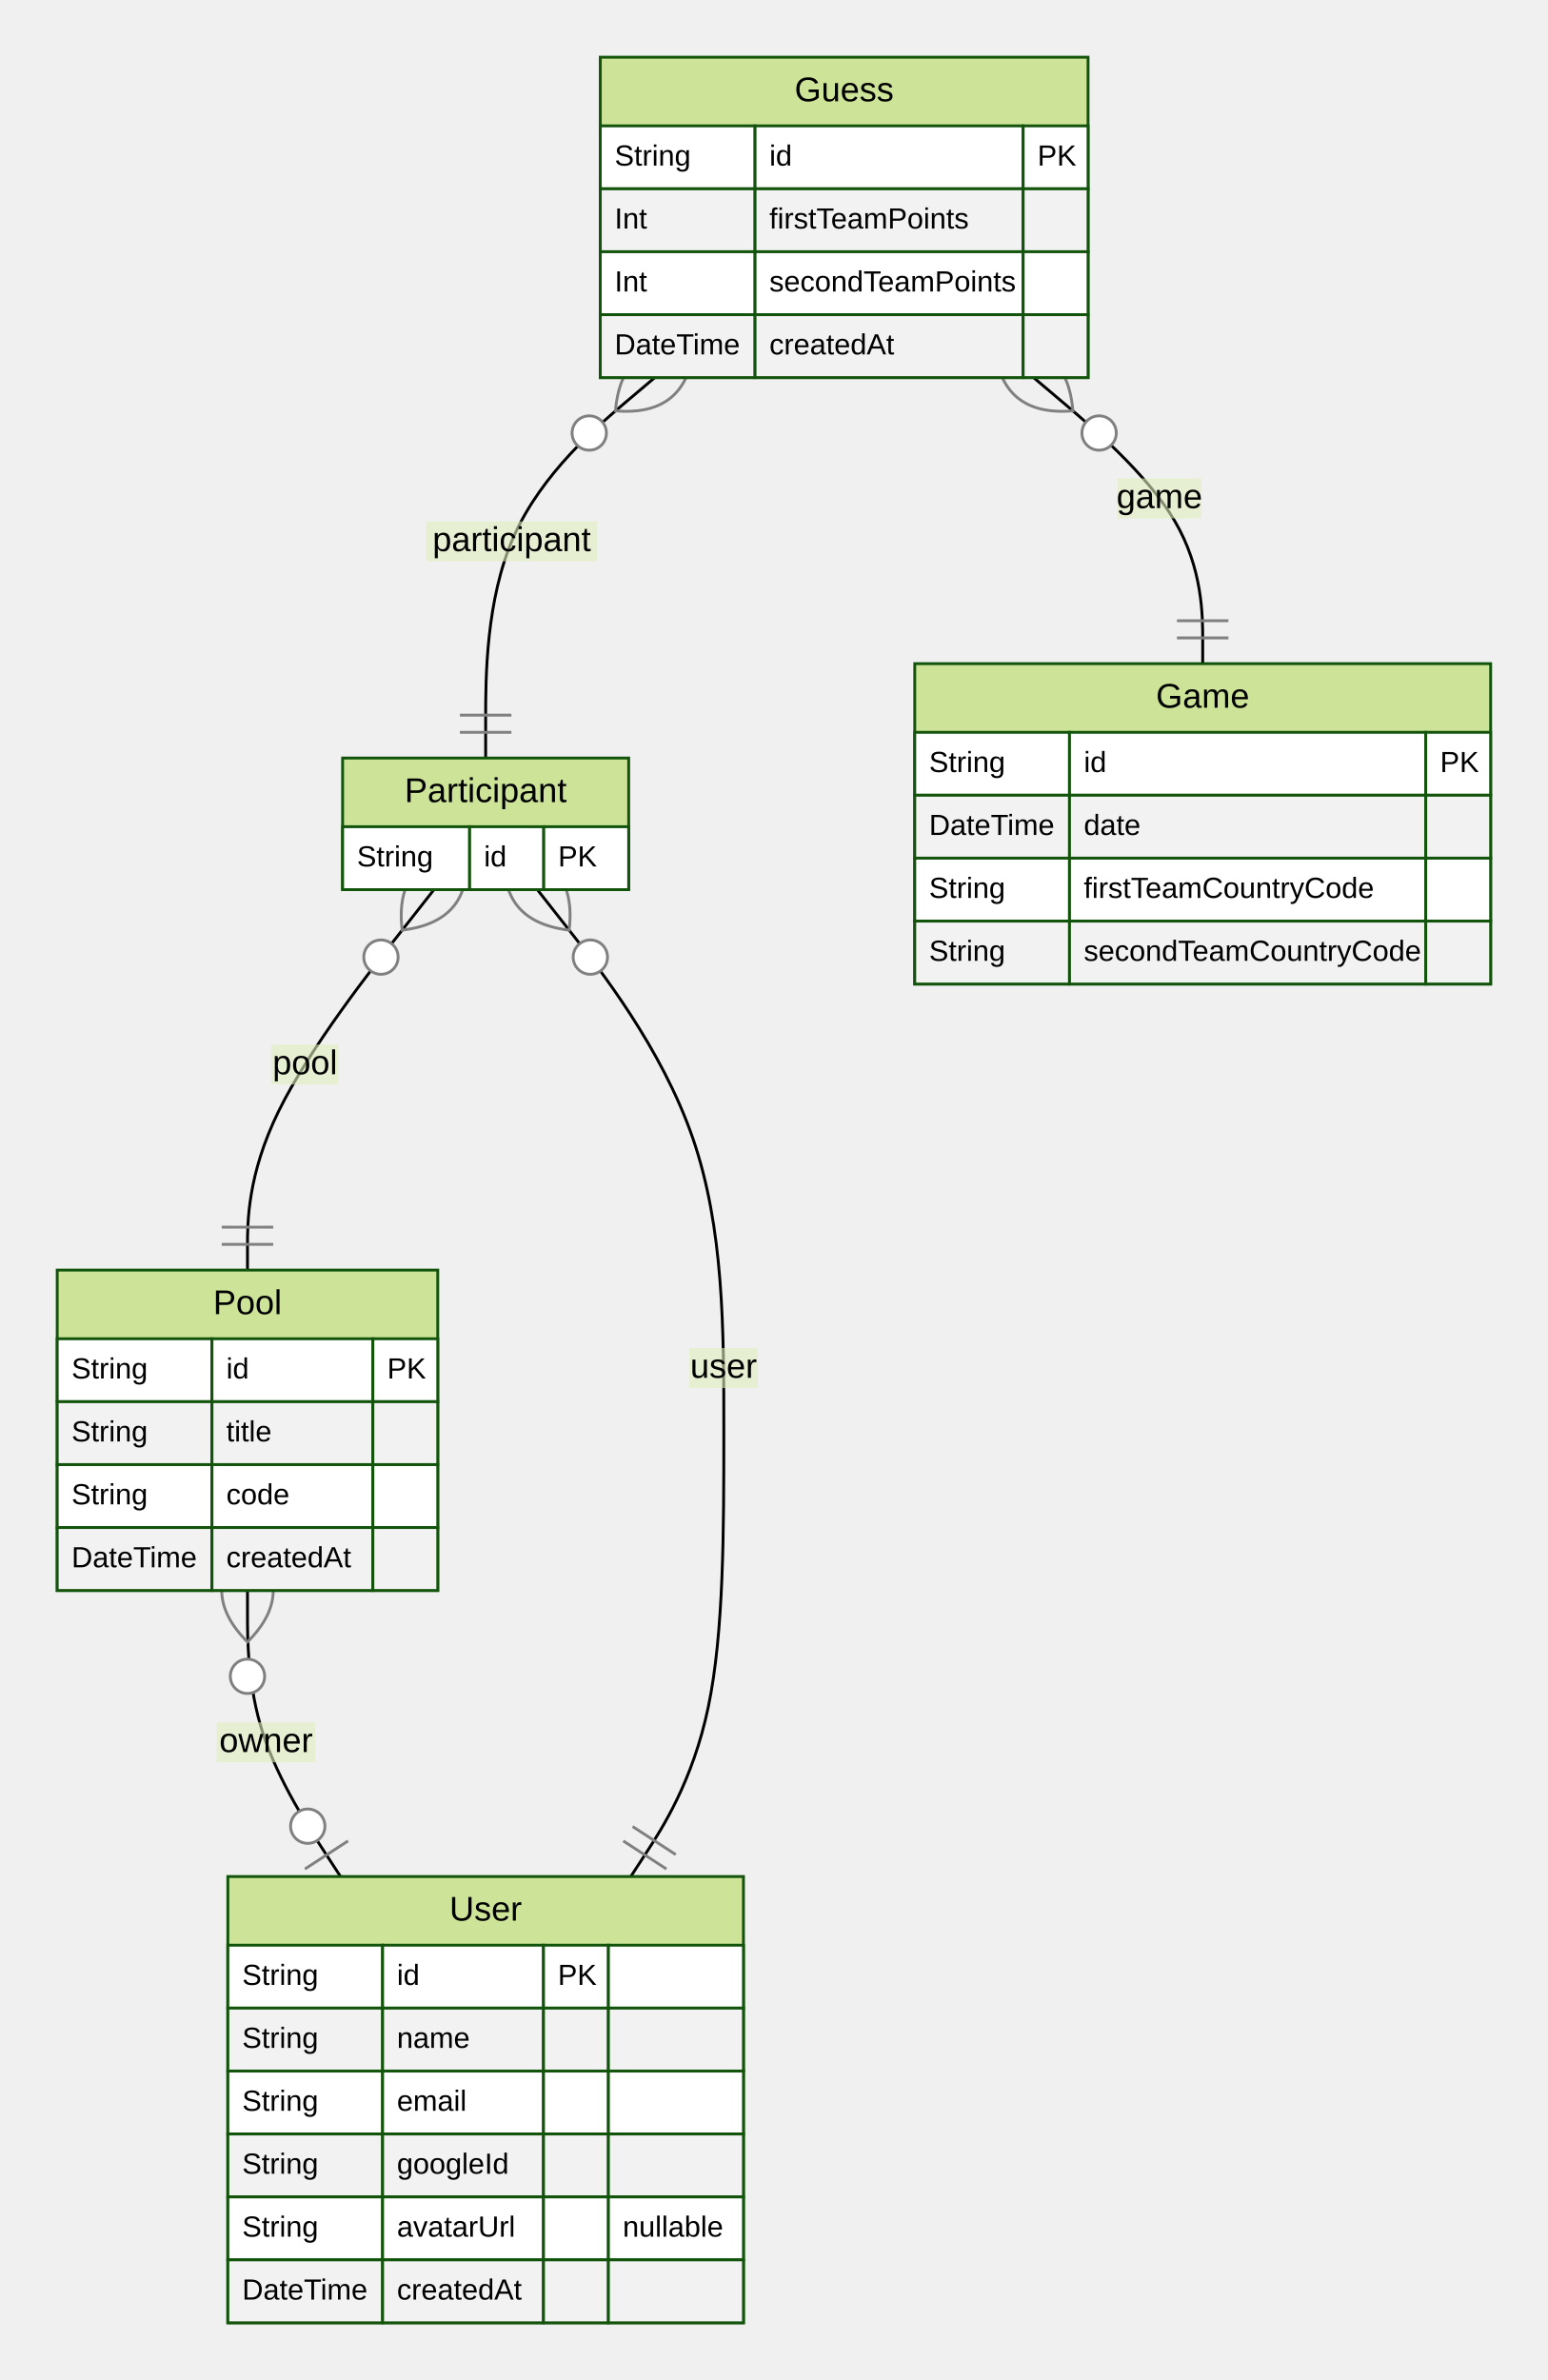
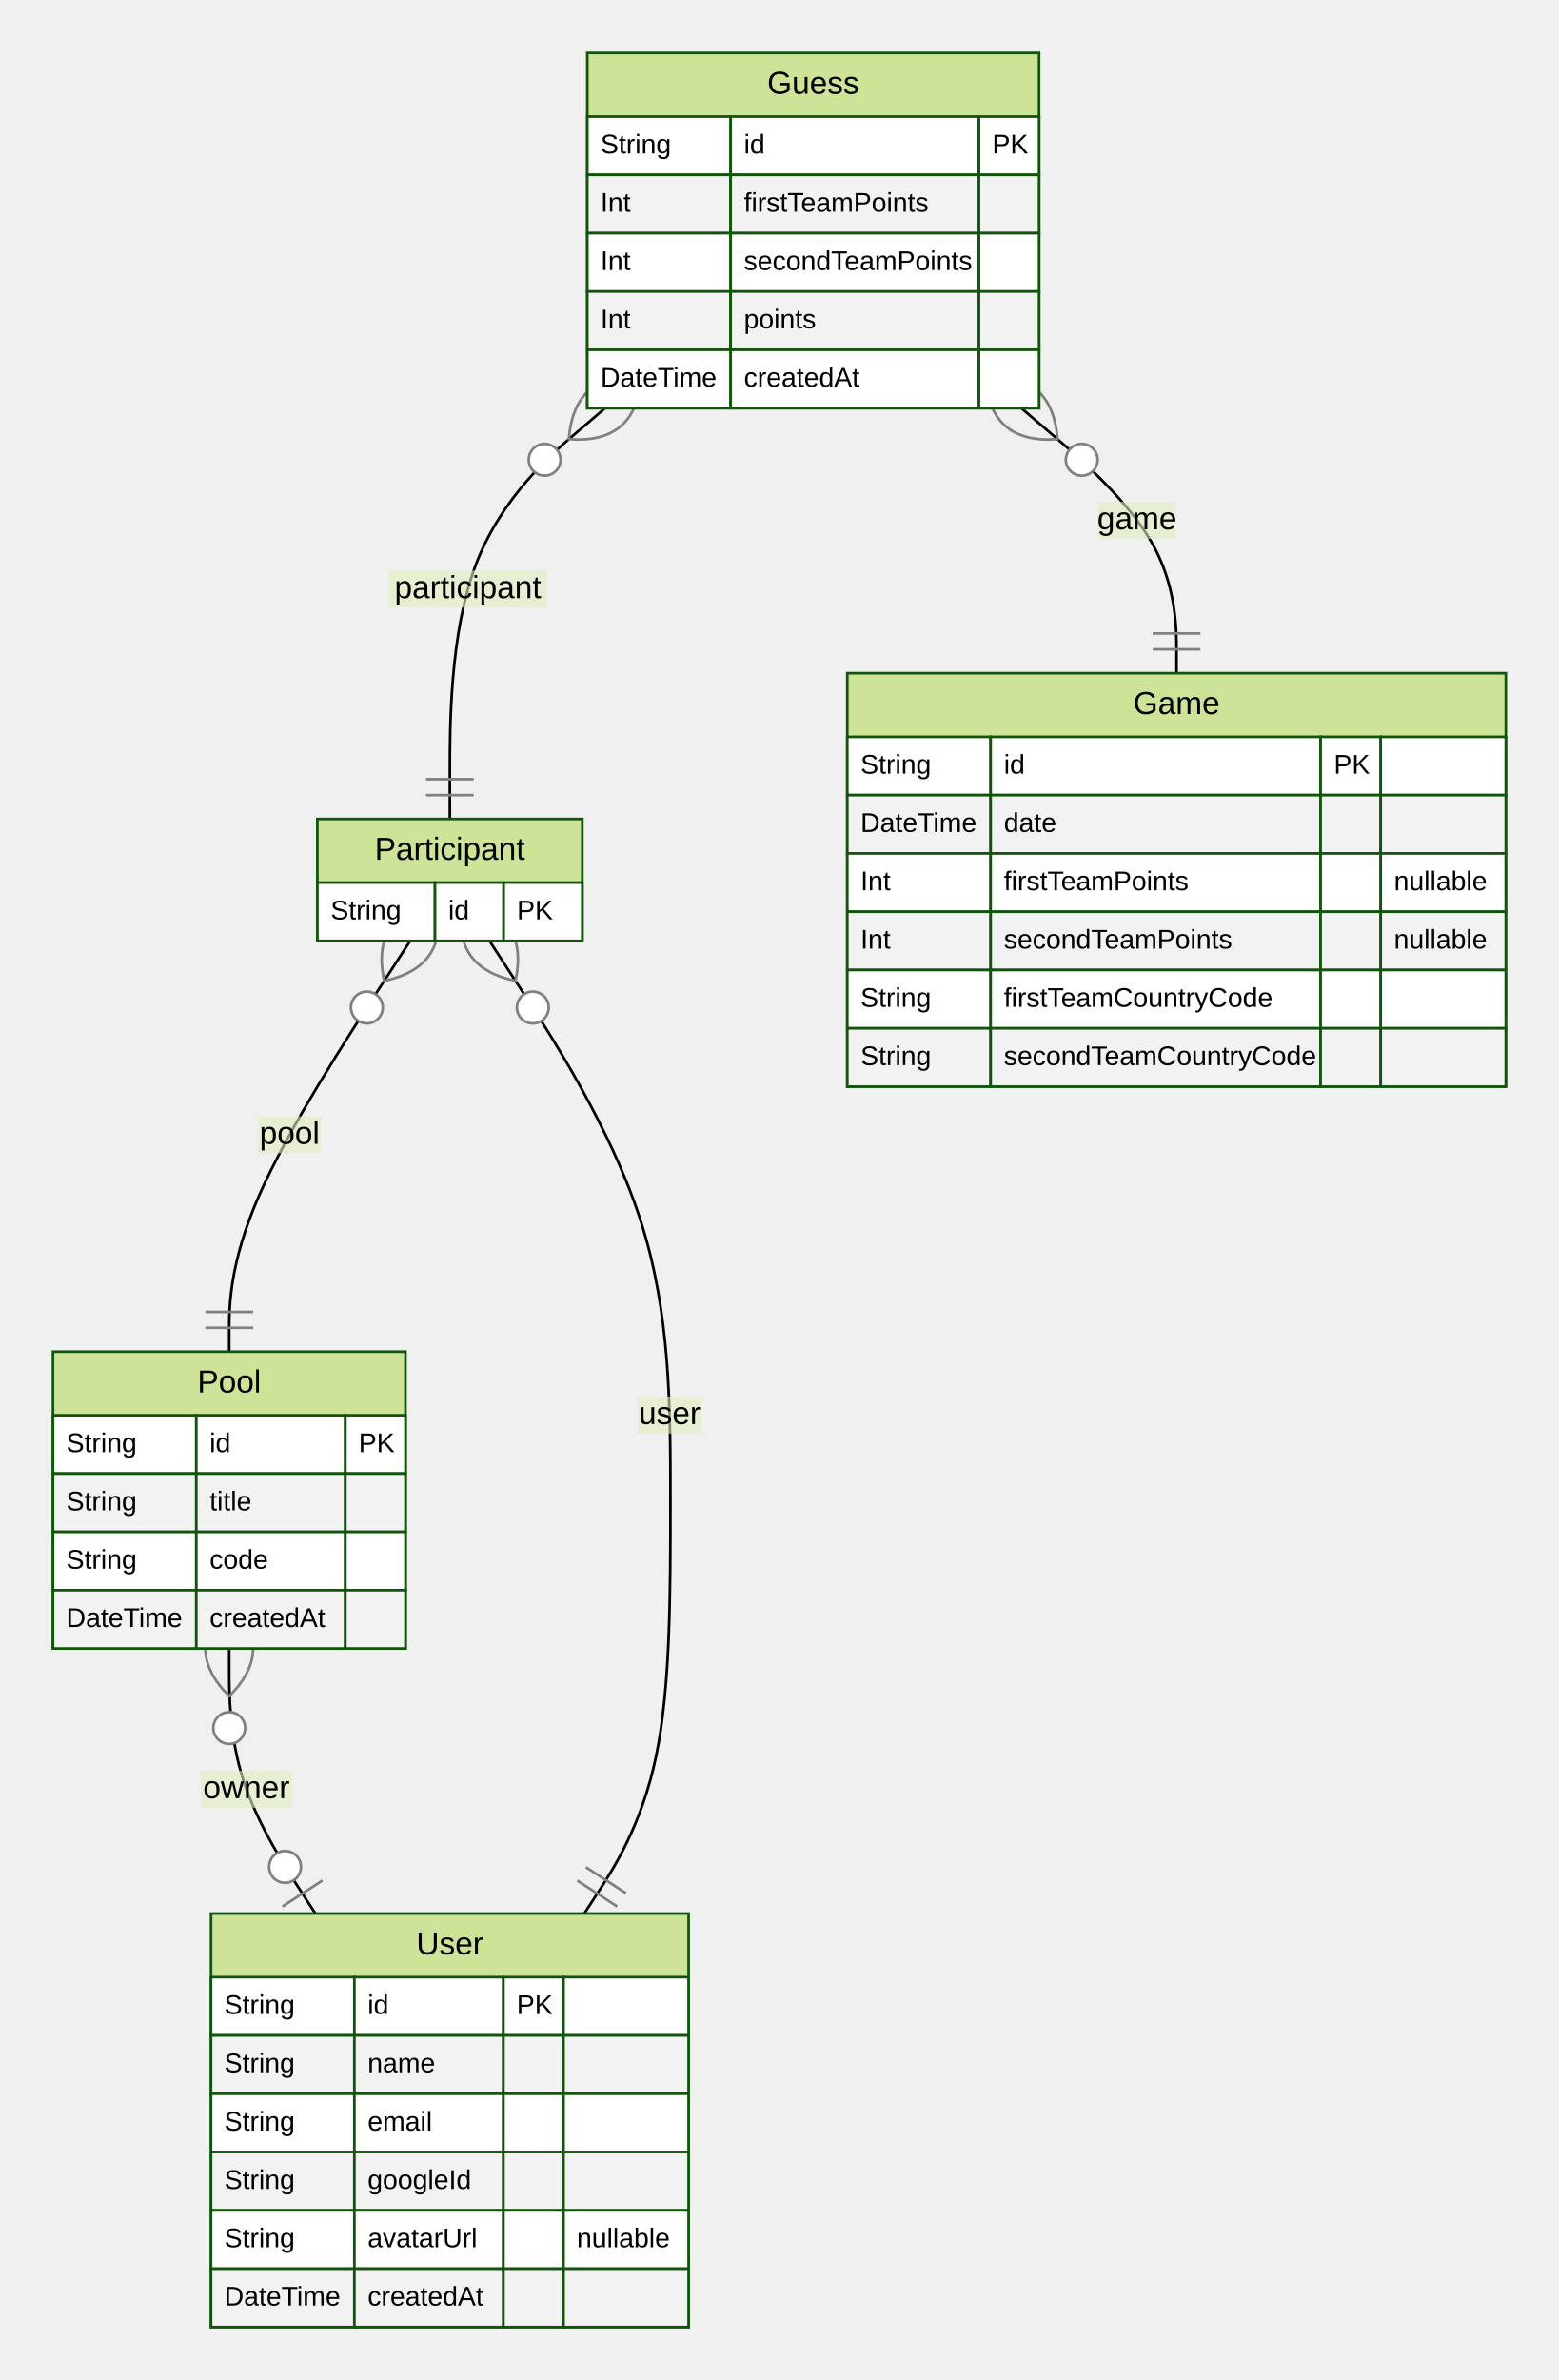
- <svg xmlns="http://www.w3.org/2000/svg" aria-labelledby="chart-title-mermaid-0 chart-desc-mermaid-0" role="img" viewBox="0 0 541.082 832" style="max-width: 541.082px; background-color: white;" width="100%" id="mermaid-0">
+ <svg xmlns="http://www.w3.org/2000/svg" aria-labelledby="chart-title-mermaid-0 chart-desc-mermaid-0" role="img" viewBox="0 0 588.295 898" style="max-width: 588.295px; background-color: white;" width="100%" id="mermaid-0">
  <style>#mermaid-0 {font-family:"trebuchet ms",verdana,arial,sans-serif;font-size:16px;fill:#000000;}#mermaid-0 .error-icon{fill:#552222;}#mermaid-0 .error-text{fill:#552222;stroke:#552222;}#mermaid-0 .edge-thickness-normal{stroke-width:2px;}#mermaid-0 .edge-thickness-thick{stroke-width:3.5px;}#mermaid-0 .edge-pattern-solid{stroke-dasharray:0;}#mermaid-0 .edge-pattern-dashed{stroke-dasharray:3;}#mermaid-0 .edge-pattern-dotted{stroke-dasharray:2;}#mermaid-0 .marker{fill:#000000;stroke:#000000;}#mermaid-0 .marker.cross{stroke:#000000;}#mermaid-0 svg{font-family:"trebuchet ms",verdana,arial,sans-serif;font-size:16px;}#mermaid-0 .entityBox{fill:#cde498;stroke:#13540c;}#mermaid-0 .attributeBoxOdd{fill:#ffffff;stroke:#13540c;}#mermaid-0 .attributeBoxEven{fill:#f2f2f2;stroke:#13540c;}#mermaid-0 .relationshipLabelBox{fill:hsl(78.158, 58.462%, 84.51%);opacity:0.7;background-color:hsl(78.158, 58.462%, 84.51%);}#mermaid-0 .relationshipLabelBox rect{opacity:0.5;}#mermaid-0 .relationshipLine{stroke:#000000;}#mermaid-0 :root{--mermaid-font-family:"trebuchet ms",verdana,arial,sans-serif;}</style>
  <g />
  <defs>
    <marker orient="auto" markerHeight="18" markerWidth="18" refY="9" refX="0" id="ONLY_ONE_START">
      <path d="M9,0 L9,18 M15,0 L15,18" fill="none" stroke="gray" />
    </marker>
  </defs>
  <defs>
    <marker orient="auto" markerHeight="18" markerWidth="18" refY="9" refX="18" id="ONLY_ONE_END">
      <path d="M3,0 L3,18 M9,0 L9,18" fill="none" stroke="gray" />
    </marker>
  </defs>
  <defs>
    <marker orient="auto" markerHeight="18" markerWidth="30" refY="9" refX="0" id="ZERO_OR_ONE_START">
      <circle r="6" cy="9" cx="21" fill="white" stroke="gray" />
      <path d="M9,0 L9,18" fill="none" stroke="gray" />
    </marker>
  </defs>
  <defs>
    <marker orient="auto" markerHeight="18" markerWidth="30" refY="9" refX="30" id="ZERO_OR_ONE_END">
      <circle r="6" cy="9" cx="9" fill="white" stroke="gray" />
      <path d="M21,0 L21,18" fill="none" stroke="gray" />
    </marker>
  </defs>
  <defs>
    <marker orient="auto" markerHeight="36" markerWidth="45" refY="18" refX="18" id="ONE_OR_MORE_START">
      <path d="M0,18 Q 18,0 36,18 Q 18,36 0,18 M42,9 L42,27" fill="none" stroke="gray" />
    </marker>
  </defs>
  <defs>
    <marker orient="auto" markerHeight="36" markerWidth="45" refY="18" refX="27" id="ONE_OR_MORE_END">
      <path d="M3,9 L3,27 M9,18 Q27,0 45,18 Q27,36 9,18" fill="none" stroke="gray" />
    </marker>
  </defs>
  <defs>
    <marker orient="auto" markerHeight="36" markerWidth="57" refY="18" refX="18" id="ZERO_OR_MORE_START">
      <circle r="6" cy="18" cx="48" fill="white" stroke="gray" />
      <path d="M0,18 Q18,0 36,18 Q18,36 0,18" fill="none" stroke="gray" />
    </marker>
  </defs>
  <defs>
    <marker orient="auto" markerHeight="36" markerWidth="57" refY="18" refX="39" id="ZERO_OR_MORE_END">
      <circle r="6" cy="18" cx="9" fill="white" stroke="gray" />
      <path d="M21,18 Q39,0 57,18 Q39,36 21,18" fill="none" stroke="gray" />
    </marker>
  </defs>
-   <path marker-start="url(#ZERO_OR_MORE_START)" marker-end="url(#ZERO_OR_ONE_END)" fill="none" stroke="gray" d="M86.513,556L86.513,564.333C86.513,572.667,86.513,589.333,91.934,606C97.354,622.667,108.195,639.333,113.615,647.667L119.035,656" class="er relationshipLine" />
-   <path marker-start="url(#ZERO_OR_MORE_START)" marker-end="url(#ONLY_ONE_END)" fill="none" stroke="gray" d="M187.835,311L198.7,324.833C209.565,338.667,231.296,366.333,242.161,397.833C253.026,429.333,253.026,464.667,253.026,500C253.026,535.333,253.026,570.667,247.606,596.667C242.186,622.667,231.345,639.333,225.925,647.667L220.504,656" class="er relationshipLine" />
-   <path marker-start="url(#ZERO_OR_MORE_START)" marker-end="url(#ONLY_ONE_END)" fill="none" stroke="gray" d="M151.705,311L140.839,324.833C129.974,338.667,108.244,366.333,97.378,388.5C86.513,410.667,86.513,427.333,86.513,435.667L86.513,444" class="er relationshipLine" />
-   <path marker-start="url(#ZERO_OR_MORE_START)" marker-end="url(#ONLY_ONE_END)" fill="none" stroke="gray" d="M228.887,132L219.034,140.333C209.181,148.667,189.476,165.333,179.623,187.5C169.77,209.667,169.77,237.333,169.77,251.167L169.77,265" class="er relationshipLine" />
-   <path marker-start="url(#ZERO_OR_MORE_START)" marker-end="url(#ONLY_ONE_END)" fill="none" stroke="gray" d="M361.309,132L371.162,140.333C381.015,148.667,400.72,165.333,410.573,182C420.426,198.667,420.426,215.333,420.426,223.667L420.426,232" class="er relationshipLine" />
-   <g transform="translate(20,444 )" id="Pool">
+   <path marker-start="url(#ZERO_OR_MORE_START)" marker-end="url(#ZERO_OR_ONE_END)" fill="none" stroke="gray" d="M86.513,622L86.513,630.333C86.513,638.667,86.513,655.333,91.934,672C97.354,688.667,108.195,705.333,113.615,713.667L119.035,722" class="er relationshipLine" />
+   <path marker-start="url(#ZERO_OR_MORE_START)" marker-end="url(#ONLY_ONE_END)" fill="none" stroke="gray" d="M184.73,355L196.113,372.5C207.495,390,230.261,425,241.644,460.167C253.026,495.333,253.026,530.667,253.026,566C253.026,601.333,253.026,636.667,247.606,662.667C242.186,688.667,231.345,705.333,225.925,713.667L220.504,722" class="er relationshipLine" />
+   <path marker-start="url(#ZERO_OR_MORE_START)" marker-end="url(#ONLY_ONE_END)" fill="none" stroke="gray" d="M154.81,355L143.427,372.5C132.044,390,109.279,425,97.896,450.833C86.513,476.667,86.513,493.333,86.513,501.667L86.513,510" class="er relationshipLine" />
+   <path marker-start="url(#ZERO_OR_MORE_START)" marker-end="url(#ONLY_ONE_END)" fill="none" stroke="gray" d="M228.373,154L218.606,162.333C208.839,170.667,189.304,187.333,179.537,213.167C169.77,239,169.77,274,169.77,291.5L169.77,309" class="er relationshipLine" />
+   <path marker-start="url(#ZERO_OR_MORE_START)" marker-end="url(#ONLY_ONE_END)" fill="none" stroke="gray" d="M385.429,154L395.196,162.333C404.964,170.667,424.498,187.333,434.265,204C444.032,220.667,444.032,237.333,444.032,245.667L444.032,254" class="er relationshipLine" />
+   <g transform="translate(20,510 )" id="Pool">
    <rect height="112" width="133.026" y="0" x="0" stroke="gray" fill-opacity="100%" fill="honeydew" class="er entityBox" />
    <text transform="translate(66.51321,12)" style="font-family: &quot;trebuchet ms&quot;, verdana, arial, sans-serif;; font-size: 12px" text-anchor="middle" dominant-baseline="middle" y="0" x="0" id="entity-Pool" class="er entityLabel">Pool</text>
    <rect height="22" width="54.096" y="24" x="0" stroke="gray" fill-opacity="100%" fill="honeydew" class="er attributeBoxOdd" />
    <text transform="translate(5,35)" style="font-family: &quot;trebuchet ms&quot;, verdana, arial, sans-serif;; font-size: 10.2px" text-anchor="left" dominant-baseline="middle" y="0" x="0" id="entity-Pool-attr-1-type" class="er entityLabel">String</text>
    <rect height="22" width="56.243" y="24" x="54.096" stroke="gray" fill-opacity="100%" fill="honeydew" class="er attributeBoxOdd" />
    <text transform="translate(59.09555,35)" style="font-family: &quot;trebuchet ms&quot;, verdana, arial, sans-serif;; font-size: 10.2px" text-anchor="left" dominant-baseline="middle" y="0" x="0" id="entity-Pool-attr-1-name" class="er entityLabel">id</text>
    <rect height="22" width="22.688" y="24" x="110.339" stroke="gray" fill-opacity="100%" fill="honeydew" class="er attributeBoxOdd" />
    <text transform="translate(115.3387,35)" style="font-family: &quot;trebuchet ms&quot;, verdana, arial, sans-serif;; font-size: 10.2px" text-anchor="left" dominant-baseline="middle" y="0" x="0" id="entity-Pool-attr-1-key" class="er entityLabel">PK</text>
    <rect height="22" width="54.096" y="46" x="0" stroke="gray" fill-opacity="100%" fill="honeydew" class="er attributeBoxEven" />
    <text transform="translate(5,57)" style="font-family: &quot;trebuchet ms&quot;, verdana, arial, sans-serif;; font-size: 10.2px" text-anchor="left" dominant-baseline="middle" y="0" x="0" id="entity-Pool-attr-2-type" class="er entityLabel">String</text>
    <rect height="22" width="56.243" y="46" x="54.096" stroke="gray" fill-opacity="100%" fill="honeydew" class="er attributeBoxEven" />
    <text transform="translate(59.09555,57)" style="font-family: &quot;trebuchet ms&quot;, verdana, arial, sans-serif;; font-size: 10.2px" text-anchor="left" dominant-baseline="middle" y="0" x="0" id="entity-Pool-attr-2-name" class="er entityLabel">title</text>
    <rect height="22" width="22.688" y="46" x="110.339" stroke="gray" fill-opacity="100%" fill="honeydew" class="er attributeBoxEven" />
    <text transform="translate(115.3387,57)" style="font-family: &quot;trebuchet ms&quot;, verdana, arial, sans-serif;; font-size: 10.2px" text-anchor="left" dominant-baseline="middle" y="0" x="0" id="entity-Pool-attr-2-key" class="er entityLabel" />
    <rect height="22" width="54.096" y="68" x="0" stroke="gray" fill-opacity="100%" fill="honeydew" class="er attributeBoxOdd" />
    <text transform="translate(5,79)" style="font-family: &quot;trebuchet ms&quot;, verdana, arial, sans-serif;; font-size: 10.2px" text-anchor="left" dominant-baseline="middle" y="0" x="0" id="entity-Pool-attr-3-type" class="er entityLabel">String</text>
    <rect height="22" width="56.243" y="68" x="54.096" stroke="gray" fill-opacity="100%" fill="honeydew" class="er attributeBoxOdd" />
    <text transform="translate(59.09555,79)" style="font-family: &quot;trebuchet ms&quot;, verdana, arial, sans-serif;; font-size: 10.2px" text-anchor="left" dominant-baseline="middle" y="0" x="0" id="entity-Pool-attr-3-name" class="er entityLabel">code</text>
    <rect height="22" width="22.688" y="68" x="110.339" stroke="gray" fill-opacity="100%" fill="honeydew" class="er attributeBoxOdd" />
    <text transform="translate(115.3387,79)" style="font-family: &quot;trebuchet ms&quot;, verdana, arial, sans-serif;; font-size: 10.2px" text-anchor="left" dominant-baseline="middle" y="0" x="0" id="entity-Pool-attr-3-key" class="er entityLabel" />
    <rect height="22" width="54.096" y="90" x="0" stroke="gray" fill-opacity="100%" fill="honeydew" class="er attributeBoxEven" />
    <text transform="translate(5,101)" style="font-family: &quot;trebuchet ms&quot;, verdana, arial, sans-serif;; font-size: 10.2px" text-anchor="left" dominant-baseline="middle" y="0" x="0" id="entity-Pool-attr-4-type" class="er entityLabel">DateTime</text>
    <rect height="22" width="56.243" y="90" x="54.096" stroke="gray" fill-opacity="100%" fill="honeydew" class="er attributeBoxEven" />
    <text transform="translate(59.09555,101)" style="font-family: &quot;trebuchet ms&quot;, verdana, arial, sans-serif;; font-size: 10.2px" text-anchor="left" dominant-baseline="middle" y="0" x="0" id="entity-Pool-attr-4-name" class="er entityLabel">createdAt</text>
    <rect height="22" width="22.688" y="90" x="110.339" stroke="gray" fill-opacity="100%" fill="honeydew" class="er attributeBoxEven" />
    <text transform="translate(115.3387,101)" style="font-family: &quot;trebuchet ms&quot;, verdana, arial, sans-serif;; font-size: 10.2px" text-anchor="left" dominant-baseline="middle" y="0" x="0" id="entity-Pool-attr-4-key" class="er entityLabel" />
  </g>
-   <g transform="translate(119.7698,265 )" id="Participant">
+   <g transform="translate(119.7698,309 )" id="Participant">
    <rect height="46" width="100" y="0" x="0" stroke="gray" fill-opacity="100%" fill="honeydew" class="er entityBox" />
    <text transform="translate(50,12)" style="font-family: &quot;trebuchet ms&quot;, verdana, arial, sans-serif;; font-size: 12px" text-anchor="middle" dominant-baseline="middle" y="0" x="0" id="entity-Participant" class="er entityLabel">Participant</text>
    <rect height="22" width="44.399" y="24" x="0" stroke="gray" fill-opacity="100%" fill="honeydew" class="er attributeBoxOdd" />
    <text transform="translate(5,35)" style="font-family: &quot;trebuchet ms&quot;, verdana, arial, sans-serif;; font-size: 10.2px" text-anchor="left" dominant-baseline="middle" y="0" x="0" id="entity-Participant-attr-1-type" class="er entityLabel">String</text>
    <rect height="22" width="25.911" y="24" x="44.399" stroke="gray" fill-opacity="100%" fill="honeydew" class="er attributeBoxOdd" />
    <text transform="translate(49.39862,35)" style="font-family: &quot;trebuchet ms&quot;, verdana, arial, sans-serif;; font-size: 10.2px" text-anchor="left" dominant-baseline="middle" y="0" x="0" id="entity-Participant-attr-1-name" class="er entityLabel">id</text>
    <rect height="22" width="29.69" y="24" x="70.31" stroke="gray" fill-opacity="100%" fill="honeydew" class="er attributeBoxOdd" />
    <text transform="translate(75.30976,35)" style="font-family: &quot;trebuchet ms&quot;, verdana, arial, sans-serif;; font-size: 10.2px" text-anchor="left" dominant-baseline="middle" y="0" x="0" id="entity-Participant-attr-1-key" class="er entityLabel">PK</text>
  </g>
-   <g transform="translate(79.65034,656 )" id="User">
+   <g transform="translate(79.65034,722 )" id="User">
    <rect height="156" width="180.239" y="0" x="0" stroke="gray" fill-opacity="100%" fill="honeydew" class="er entityBox" />
    <text transform="translate(90.11948,12)" style="font-family: &quot;trebuchet ms&quot;, verdana, arial, sans-serif;; font-size: 12px" text-anchor="middle" dominant-baseline="middle" y="0" x="0" id="entity-User" class="er entityLabel">User</text>
    <rect height="22" width="54.096" y="24" x="0" stroke="gray" fill-opacity="100%" fill="honeydew" class="er attributeBoxOdd" />
    <text transform="translate(5,35)" style="font-family: &quot;trebuchet ms&quot;, verdana, arial, sans-serif;; font-size: 10.2px" text-anchor="left" dominant-baseline="middle" y="0" x="0" id="entity-User-attr-1-type" class="er entityLabel">String</text>
    <rect height="22" width="56.243" y="24" x="54.096" stroke="gray" fill-opacity="100%" fill="honeydew" class="er attributeBoxOdd" />
    <text transform="translate(59.09555,35)" style="font-family: &quot;trebuchet ms&quot;, verdana, arial, sans-serif;; font-size: 10.2px" text-anchor="left" dominant-baseline="middle" y="0" x="0" id="entity-User-attr-1-name" class="er entityLabel">id</text>
    <rect height="22" width="22.688" y="24" x="110.339" stroke="gray" fill-opacity="100%" fill="honeydew" class="er attributeBoxOdd" />
    <text transform="translate(115.3387,35)" style="font-family: &quot;trebuchet ms&quot;, verdana, arial, sans-serif;; font-size: 10.2px" text-anchor="left" dominant-baseline="middle" y="0" x="0" id="entity-User-attr-1-key" class="er entityLabel">PK</text>
    <rect height="22" width="47.213" y="24" x="133.026" stroke="gray" fill-opacity="100%" fill="honeydew" class="er attributeBoxOdd" />
    <text transform="translate(138.0264,35)" style="font-family: &quot;trebuchet ms&quot;, verdana, arial, sans-serif;; font-size: 10.2px" text-anchor="left" dominant-baseline="middle" y="0" x="0" id="entity-User-attr-1-comment" class="er entityLabel" />
    <rect height="22" width="54.096" y="46" x="0" stroke="gray" fill-opacity="100%" fill="honeydew" class="er attributeBoxEven" />
    <text transform="translate(5,57)" style="font-family: &quot;trebuchet ms&quot;, verdana, arial, sans-serif;; font-size: 10.2px" text-anchor="left" dominant-baseline="middle" y="0" x="0" id="entity-User-attr-2-type" class="er entityLabel">String</text>
    <rect height="22" width="56.243" y="46" x="54.096" stroke="gray" fill-opacity="100%" fill="honeydew" class="er attributeBoxEven" />
    <text transform="translate(59.09555,57)" style="font-family: &quot;trebuchet ms&quot;, verdana, arial, sans-serif;; font-size: 10.2px" text-anchor="left" dominant-baseline="middle" y="0" x="0" id="entity-User-attr-2-name" class="er entityLabel">name</text>
    <rect height="22" width="22.688" y="46" x="110.339" stroke="gray" fill-opacity="100%" fill="honeydew" class="er attributeBoxEven" />
    <text transform="translate(115.3387,57)" style="font-family: &quot;trebuchet ms&quot;, verdana, arial, sans-serif;; font-size: 10.2px" text-anchor="left" dominant-baseline="middle" y="0" x="0" id="entity-User-attr-2-key" class="er entityLabel" />
    <rect height="22" width="47.213" y="46" x="133.026" stroke="gray" fill-opacity="100%" fill="honeydew" class="er attributeBoxEven" />
    <text transform="translate(138.0264,57)" style="font-family: &quot;trebuchet ms&quot;, verdana, arial, sans-serif;; font-size: 10.2px" text-anchor="left" dominant-baseline="middle" y="0" x="0" id="entity-User-attr-2-comment" class="er entityLabel" />
    <rect height="22" width="54.096" y="68" x="0" stroke="gray" fill-opacity="100%" fill="honeydew" class="er attributeBoxOdd" />
    <text transform="translate(5,79)" style="font-family: &quot;trebuchet ms&quot;, verdana, arial, sans-serif;; font-size: 10.2px" text-anchor="left" dominant-baseline="middle" y="0" x="0" id="entity-User-attr-3-type" class="er entityLabel">String</text>
    <rect height="22" width="56.243" y="68" x="54.096" stroke="gray" fill-opacity="100%" fill="honeydew" class="er attributeBoxOdd" />
    <text transform="translate(59.09555,79)" style="font-family: &quot;trebuchet ms&quot;, verdana, arial, sans-serif;; font-size: 10.2px" text-anchor="left" dominant-baseline="middle" y="0" x="0" id="entity-User-attr-3-name" class="er entityLabel">email</text>
    <rect height="22" width="22.688" y="68" x="110.339" stroke="gray" fill-opacity="100%" fill="honeydew" class="er attributeBoxOdd" />
    <text transform="translate(115.3387,79)" style="font-family: &quot;trebuchet ms&quot;, verdana, arial, sans-serif;; font-size: 10.2px" text-anchor="left" dominant-baseline="middle" y="0" x="0" id="entity-User-attr-3-key" class="er entityLabel" />
    <rect height="22" width="47.213" y="68" x="133.026" stroke="gray" fill-opacity="100%" fill="honeydew" class="er attributeBoxOdd" />
    <text transform="translate(138.0264,79)" style="font-family: &quot;trebuchet ms&quot;, verdana, arial, sans-serif;; font-size: 10.2px" text-anchor="left" dominant-baseline="middle" y="0" x="0" id="entity-User-attr-3-comment" class="er entityLabel" />
    <rect height="22" width="54.096" y="90" x="0" stroke="gray" fill-opacity="100%" fill="honeydew" class="er attributeBoxEven" />
    <text transform="translate(5,101)" style="font-family: &quot;trebuchet ms&quot;, verdana, arial, sans-serif;; font-size: 10.2px" text-anchor="left" dominant-baseline="middle" y="0" x="0" id="entity-User-attr-4-type" class="er entityLabel">String</text>
    <rect height="22" width="56.243" y="90" x="54.096" stroke="gray" fill-opacity="100%" fill="honeydew" class="er attributeBoxEven" />
    <text transform="translate(59.09555,101)" style="font-family: &quot;trebuchet ms&quot;, verdana, arial, sans-serif;; font-size: 10.2px" text-anchor="left" dominant-baseline="middle" y="0" x="0" id="entity-User-attr-4-name" class="er entityLabel">googleId</text>
    <rect height="22" width="22.688" y="90" x="110.339" stroke="gray" fill-opacity="100%" fill="honeydew" class="er attributeBoxEven" />
    <text transform="translate(115.3387,101)" style="font-family: &quot;trebuchet ms&quot;, verdana, arial, sans-serif;; font-size: 10.2px" text-anchor="left" dominant-baseline="middle" y="0" x="0" id="entity-User-attr-4-key" class="er entityLabel" />
    <rect height="22" width="47.213" y="90" x="133.026" stroke="gray" fill-opacity="100%" fill="honeydew" class="er attributeBoxEven" />
    <text transform="translate(138.0264,101)" style="font-family: &quot;trebuchet ms&quot;, verdana, arial, sans-serif;; font-size: 10.2px" text-anchor="left" dominant-baseline="middle" y="0" x="0" id="entity-User-attr-4-comment" class="er entityLabel" />
    <rect height="22" width="54.096" y="112" x="0" stroke="gray" fill-opacity="100%" fill="honeydew" class="er attributeBoxOdd" />
    <text transform="translate(5,123)" style="font-family: &quot;trebuchet ms&quot;, verdana, arial, sans-serif;; font-size: 10.2px" text-anchor="left" dominant-baseline="middle" y="0" x="0" id="entity-User-attr-5-type" class="er entityLabel">String</text>
    <rect height="22" width="56.243" y="112" x="54.096" stroke="gray" fill-opacity="100%" fill="honeydew" class="er attributeBoxOdd" />
    <text transform="translate(59.09555,123)" style="font-family: &quot;trebuchet ms&quot;, verdana, arial, sans-serif;; font-size: 10.2px" text-anchor="left" dominant-baseline="middle" y="0" x="0" id="entity-User-attr-5-name" class="er entityLabel">avatarUrl</text>
    <rect height="22" width="22.688" y="112" x="110.339" stroke="gray" fill-opacity="100%" fill="honeydew" class="er attributeBoxOdd" />
    <text transform="translate(115.3387,123)" style="font-family: &quot;trebuchet ms&quot;, verdana, arial, sans-serif;; font-size: 10.2px" text-anchor="left" dominant-baseline="middle" y="0" x="0" id="entity-User-attr-5-key" class="er entityLabel" />
    <rect height="22" width="47.213" y="112" x="133.026" stroke="gray" fill-opacity="100%" fill="honeydew" class="er attributeBoxOdd" />
    <text transform="translate(138.0264,123)" style="font-family: &quot;trebuchet ms&quot;, verdana, arial, sans-serif;; font-size: 10.2px" text-anchor="left" dominant-baseline="middle" y="0" x="0" id="entity-User-attr-5-comment" class="er entityLabel">nullable</text>
    <rect height="22" width="54.096" y="134" x="0" stroke="gray" fill-opacity="100%" fill="honeydew" class="er attributeBoxEven" />
    <text transform="translate(5,145)" style="font-family: &quot;trebuchet ms&quot;, verdana, arial, sans-serif;; font-size: 10.2px" text-anchor="left" dominant-baseline="middle" y="0" x="0" id="entity-User-attr-6-type" class="er entityLabel">DateTime</text>
    <rect height="22" width="56.243" y="134" x="54.096" stroke="gray" fill-opacity="100%" fill="honeydew" class="er attributeBoxEven" />
    <text transform="translate(59.09555,145)" style="font-family: &quot;trebuchet ms&quot;, verdana, arial, sans-serif;; font-size: 10.2px" text-anchor="left" dominant-baseline="middle" y="0" x="0" id="entity-User-attr-6-name" class="er entityLabel">createdAt</text>
    <rect height="22" width="22.688" y="134" x="110.339" stroke="gray" fill-opacity="100%" fill="honeydew" class="er attributeBoxEven" />
    <text transform="translate(115.3387,145)" style="font-family: &quot;trebuchet ms&quot;, verdana, arial, sans-serif;; font-size: 10.2px" text-anchor="left" dominant-baseline="middle" y="0" x="0" id="entity-User-attr-6-key" class="er entityLabel" />
    <rect height="22" width="47.213" y="134" x="133.026" stroke="gray" fill-opacity="100%" fill="honeydew" class="er attributeBoxEven" />
    <text transform="translate(138.0264,145)" style="font-family: &quot;trebuchet ms&quot;, verdana, arial, sans-serif;; font-size: 10.2px" text-anchor="left" dominant-baseline="middle" y="0" x="0" id="entity-User-attr-6-comment" class="er entityLabel" />
  </g>
-   <g transform="translate(319.7698,232 )" id="Game">
-     <rect height="112" width="201.312" y="0" x="0" stroke="gray" fill-opacity="100%" fill="honeydew" class="er entityBox" />
-     <text transform="translate(100.6562,12)" style="font-family: &quot;trebuchet ms&quot;, verdana, arial, sans-serif;; font-size: 12px" text-anchor="middle" dominant-baseline="middle" y="0" x="0" id="entity-Game" class="er entityLabel">Game</text>
+   <g transform="translate(319.7698,254 )" id="Game">
+     <rect height="156" width="248.525" y="0" x="0" stroke="gray" fill-opacity="100%" fill="honeydew" class="er entityBox" />
+     <text transform="translate(124.2625,12)" style="font-family: &quot;trebuchet ms&quot;, verdana, arial, sans-serif;; font-size: 12px" text-anchor="middle" dominant-baseline="middle" y="0" x="0" id="entity-Game" class="er entityLabel">Game</text>
    <rect height="22" width="54.096" y="24" x="0" stroke="gray" fill-opacity="100%" fill="honeydew" class="er attributeBoxOdd" />
    <text transform="translate(5,35)" style="font-family: &quot;trebuchet ms&quot;, verdana, arial, sans-serif;; font-size: 10.2px" text-anchor="left" dominant-baseline="middle" y="0" x="0" id="entity-Game-attr-1-type" class="er entityLabel">String</text>
    <rect height="22" width="124.529" y="24" x="54.096" stroke="gray" fill-opacity="100%" fill="honeydew" class="er attributeBoxOdd" />
    <text transform="translate(59.09555,35)" style="font-family: &quot;trebuchet ms&quot;, verdana, arial, sans-serif;; font-size: 10.2px" text-anchor="left" dominant-baseline="middle" y="0" x="0" id="entity-Game-attr-1-name" class="er entityLabel">id</text>
    <rect height="22" width="22.688" y="24" x="178.625" stroke="gray" fill-opacity="100%" fill="honeydew" class="er attributeBoxOdd" />
    <text transform="translate(183.6248,35)" style="font-family: &quot;trebuchet ms&quot;, verdana, arial, sans-serif;; font-size: 10.2px" text-anchor="left" dominant-baseline="middle" y="0" x="0" id="entity-Game-attr-1-key" class="er entityLabel">PK</text>
+     <rect height="22" width="47.213" y="24" x="201.312" stroke="gray" fill-opacity="100%" fill="honeydew" class="er attributeBoxOdd" />
+     <text transform="translate(206.3125,35)" style="font-family: &quot;trebuchet ms&quot;, verdana, arial, sans-serif;; font-size: 10.2px" text-anchor="left" dominant-baseline="middle" y="0" x="0" id="entity-Game-attr-1-comment" class="er entityLabel" />
    <rect height="22" width="54.096" y="46" x="0" stroke="gray" fill-opacity="100%" fill="honeydew" class="er attributeBoxEven" />
    <text transform="translate(5,57)" style="font-family: &quot;trebuchet ms&quot;, verdana, arial, sans-serif;; font-size: 10.2px" text-anchor="left" dominant-baseline="middle" y="0" x="0" id="entity-Game-attr-2-type" class="er entityLabel">DateTime</text>
    <rect height="22" width="124.529" y="46" x="54.096" stroke="gray" fill-opacity="100%" fill="honeydew" class="er attributeBoxEven" />
    <text transform="translate(59.09555,57)" style="font-family: &quot;trebuchet ms&quot;, verdana, arial, sans-serif;; font-size: 10.2px" text-anchor="left" dominant-baseline="middle" y="0" x="0" id="entity-Game-attr-2-name" class="er entityLabel">date</text>
    <rect height="22" width="22.688" y="46" x="178.625" stroke="gray" fill-opacity="100%" fill="honeydew" class="er attributeBoxEven" />
    <text transform="translate(183.6248,57)" style="font-family: &quot;trebuchet ms&quot;, verdana, arial, sans-serif;; font-size: 10.2px" text-anchor="left" dominant-baseline="middle" y="0" x="0" id="entity-Game-attr-2-key" class="er entityLabel" />
-     <rect height="22" width="54.096" y="68" x="0" stroke="gray" fill-opacity="100%" fill="honeydew" class="er attributeBoxOdd" />
-     <text transform="translate(5,79)" style="font-family: &quot;trebuchet ms&quot;, verdana, arial, sans-serif;; font-size: 10.2px" text-anchor="left" dominant-baseline="middle" y="0" x="0" id="entity-Game-attr-3-type" class="er entityLabel">String</text>
+     <rect height="22" width="47.213" y="46" x="201.312" stroke="gray" fill-opacity="100%" fill="honeydew" class="er attributeBoxEven" />
+     <text transform="translate(206.3125,57)" style="font-family: &quot;trebuchet ms&quot;, verdana, arial, sans-serif;; font-size: 10.2px" text-anchor="left" dominant-baseline="middle" y="0" x="0" id="entity-Game-attr-2-comment" class="er entityLabel" />
+     <rect height="22" width="54.096" y="68" x="0" stroke="gray" fill-opacity="100%" fill="honeydew" class="er attributeBoxOdd" />
+     <text transform="translate(5,79)" style="font-family: &quot;trebuchet ms&quot;, verdana, arial, sans-serif;; font-size: 10.2px" text-anchor="left" dominant-baseline="middle" y="0" x="0" id="entity-Game-attr-3-type" class="er entityLabel">Int</text>
    <rect height="22" width="124.529" y="68" x="54.096" stroke="gray" fill-opacity="100%" fill="honeydew" class="er attributeBoxOdd" />
-     <text transform="translate(59.09555,79)" style="font-family: &quot;trebuchet ms&quot;, verdana, arial, sans-serif;; font-size: 10.2px" text-anchor="left" dominant-baseline="middle" y="0" x="0" id="entity-Game-attr-3-name" class="er entityLabel">firstTeamCountryCode</text>
+     <text transform="translate(59.09555,79)" style="font-family: &quot;trebuchet ms&quot;, verdana, arial, sans-serif;; font-size: 10.2px" text-anchor="left" dominant-baseline="middle" y="0" x="0" id="entity-Game-attr-3-name" class="er entityLabel">firstTeamPoints</text>
    <rect height="22" width="22.688" y="68" x="178.625" stroke="gray" fill-opacity="100%" fill="honeydew" class="er attributeBoxOdd" />
    <text transform="translate(183.6248,79)" style="font-family: &quot;trebuchet ms&quot;, verdana, arial, sans-serif;; font-size: 10.2px" text-anchor="left" dominant-baseline="middle" y="0" x="0" id="entity-Game-attr-3-key" class="er entityLabel" />
-     <rect height="22" width="54.096" y="90" x="0" stroke="gray" fill-opacity="100%" fill="honeydew" class="er attributeBoxEven" />
-     <text transform="translate(5,101)" style="font-family: &quot;trebuchet ms&quot;, verdana, arial, sans-serif;; font-size: 10.2px" text-anchor="left" dominant-baseline="middle" y="0" x="0" id="entity-Game-attr-4-type" class="er entityLabel">String</text>
+     <rect height="22" width="47.213" y="68" x="201.312" stroke="gray" fill-opacity="100%" fill="honeydew" class="er attributeBoxOdd" />
+     <text transform="translate(206.3125,79)" style="font-family: &quot;trebuchet ms&quot;, verdana, arial, sans-serif;; font-size: 10.2px" text-anchor="left" dominant-baseline="middle" y="0" x="0" id="entity-Game-attr-3-comment" class="er entityLabel">nullable</text>
+     <rect height="22" width="54.096" y="90" x="0" stroke="gray" fill-opacity="100%" fill="honeydew" class="er attributeBoxEven" />
+     <text transform="translate(5,101)" style="font-family: &quot;trebuchet ms&quot;, verdana, arial, sans-serif;; font-size: 10.2px" text-anchor="left" dominant-baseline="middle" y="0" x="0" id="entity-Game-attr-4-type" class="er entityLabel">Int</text>
    <rect height="22" width="124.529" y="90" x="54.096" stroke="gray" fill-opacity="100%" fill="honeydew" class="er attributeBoxEven" />
-     <text transform="translate(59.09555,101)" style="font-family: &quot;trebuchet ms&quot;, verdana, arial, sans-serif;; font-size: 10.2px" text-anchor="left" dominant-baseline="middle" y="0" x="0" id="entity-Game-attr-4-name" class="er entityLabel">secondTeamCountryCode</text>
+     <text transform="translate(59.09555,101)" style="font-family: &quot;trebuchet ms&quot;, verdana, arial, sans-serif;; font-size: 10.2px" text-anchor="left" dominant-baseline="middle" y="0" x="0" id="entity-Game-attr-4-name" class="er entityLabel">secondTeamPoints</text>
    <rect height="22" width="22.688" y="90" x="178.625" stroke="gray" fill-opacity="100%" fill="honeydew" class="er attributeBoxEven" />
    <text transform="translate(183.6248,101)" style="font-family: &quot;trebuchet ms&quot;, verdana, arial, sans-serif;; font-size: 10.2px" text-anchor="left" dominant-baseline="middle" y="0" x="0" id="entity-Game-attr-4-key" class="er entityLabel" />
-   </g>
-   <g transform="translate(209.8457,20 )" id="Guess">
-     <rect height="112" width="170.504" y="0" x="0" stroke="gray" fill-opacity="100%" fill="honeydew" class="er entityBox" />
+     <rect height="22" width="47.213" y="90" x="201.312" stroke="gray" fill-opacity="100%" fill="honeydew" class="er attributeBoxEven" />
+     <text transform="translate(206.3125,101)" style="font-family: &quot;trebuchet ms&quot;, verdana, arial, sans-serif;; font-size: 10.2px" text-anchor="left" dominant-baseline="middle" y="0" x="0" id="entity-Game-attr-4-comment" class="er entityLabel">nullable</text>
+     <rect height="22" width="54.096" y="112" x="0" stroke="gray" fill-opacity="100%" fill="honeydew" class="er attributeBoxOdd" />
+     <text transform="translate(5,123)" style="font-family: &quot;trebuchet ms&quot;, verdana, arial, sans-serif;; font-size: 10.2px" text-anchor="left" dominant-baseline="middle" y="0" x="0" id="entity-Game-attr-5-type" class="er entityLabel">String</text>
+     <rect height="22" width="124.529" y="112" x="54.096" stroke="gray" fill-opacity="100%" fill="honeydew" class="er attributeBoxOdd" />
+     <text transform="translate(59.09555,123)" style="font-family: &quot;trebuchet ms&quot;, verdana, arial, sans-serif;; font-size: 10.2px" text-anchor="left" dominant-baseline="middle" y="0" x="0" id="entity-Game-attr-5-name" class="er entityLabel">firstTeamCountryCode</text>
+     <rect height="22" width="22.688" y="112" x="178.625" stroke="gray" fill-opacity="100%" fill="honeydew" class="er attributeBoxOdd" />
+     <text transform="translate(183.6248,123)" style="font-family: &quot;trebuchet ms&quot;, verdana, arial, sans-serif;; font-size: 10.2px" text-anchor="left" dominant-baseline="middle" y="0" x="0" id="entity-Game-attr-5-key" class="er entityLabel" />
+     <rect height="22" width="47.213" y="112" x="201.312" stroke="gray" fill-opacity="100%" fill="honeydew" class="er attributeBoxOdd" />
+     <text transform="translate(206.3125,123)" style="font-family: &quot;trebuchet ms&quot;, verdana, arial, sans-serif;; font-size: 10.2px" text-anchor="left" dominant-baseline="middle" y="0" x="0" id="entity-Game-attr-5-comment" class="er entityLabel" />
+     <rect height="22" width="54.096" y="134" x="0" stroke="gray" fill-opacity="100%" fill="honeydew" class="er attributeBoxEven" />
+     <text transform="translate(5,145)" style="font-family: &quot;trebuchet ms&quot;, verdana, arial, sans-serif;; font-size: 10.2px" text-anchor="left" dominant-baseline="middle" y="0" x="0" id="entity-Game-attr-6-type" class="er entityLabel">String</text>
+     <rect height="22" width="124.529" y="134" x="54.096" stroke="gray" fill-opacity="100%" fill="honeydew" class="er attributeBoxEven" />
+     <text transform="translate(59.09555,145)" style="font-family: &quot;trebuchet ms&quot;, verdana, arial, sans-serif;; font-size: 10.2px" text-anchor="left" dominant-baseline="middle" y="0" x="0" id="entity-Game-attr-6-name" class="er entityLabel">secondTeamCountryCode</text>
+     <rect height="22" width="22.688" y="134" x="178.625" stroke="gray" fill-opacity="100%" fill="honeydew" class="er attributeBoxEven" />
+     <text transform="translate(183.6248,145)" style="font-family: &quot;trebuchet ms&quot;, verdana, arial, sans-serif;; font-size: 10.2px" text-anchor="left" dominant-baseline="middle" y="0" x="0" id="entity-Game-attr-6-key" class="er entityLabel" />
+     <rect height="22" width="47.213" y="134" x="201.312" stroke="gray" fill-opacity="100%" fill="honeydew" class="er attributeBoxEven" />
+     <text transform="translate(206.3125,145)" style="font-family: &quot;trebuchet ms&quot;, verdana, arial, sans-serif;; font-size: 10.2px" text-anchor="left" dominant-baseline="middle" y="0" x="0" id="entity-Game-attr-6-comment" class="er entityLabel" />
+   </g>
+   <g transform="translate(221.6489,20 )" id="Guess">
+     <rect height="134" width="170.504" y="0" x="0" stroke="gray" fill-opacity="100%" fill="honeydew" class="er entityBox" />
    <text transform="translate(85.2522,12)" style="font-family: &quot;trebuchet ms&quot;, verdana, arial, sans-serif;; font-size: 12px" text-anchor="middle" dominant-baseline="middle" y="0" x="0" id="entity-Guess" class="er entityLabel">Guess</text>
    <rect height="22" width="54.096" y="24" x="0" stroke="gray" fill-opacity="100%" fill="honeydew" class="er attributeBoxOdd" />
    <text transform="translate(5,35)" style="font-family: &quot;trebuchet ms&quot;, verdana, arial, sans-serif;; font-size: 10.2px" text-anchor="left" dominant-baseline="middle" y="0" x="0" id="entity-Guess-attr-1-type" class="er entityLabel">String</text>
    <rect height="22" width="93.721" y="24" x="54.096" stroke="gray" fill-opacity="100%" fill="honeydew" class="er attributeBoxOdd" />
    <text transform="translate(59.09555,35)" style="font-family: &quot;trebuchet ms&quot;, verdana, arial, sans-serif;; font-size: 10.2px" text-anchor="left" dominant-baseline="middle" y="0" x="0" id="entity-Guess-attr-1-name" class="er entityLabel">id</text>
    <rect height="22" width="22.688" y="24" x="147.817" stroke="gray" fill-opacity="100%" fill="honeydew" class="er attributeBoxOdd" />
    <text transform="translate(152.8167,35)" style="font-family: &quot;trebuchet ms&quot;, verdana, arial, sans-serif;; font-size: 10.2px" text-anchor="left" dominant-baseline="middle" y="0" x="0" id="entity-Guess-attr-1-key" class="er entityLabel">PK</text>
    <rect height="22" width="54.096" y="46" x="0" stroke="gray" fill-opacity="100%" fill="honeydew" class="er attributeBoxEven" />
    <text transform="translate(5,57)" style="font-family: &quot;trebuchet ms&quot;, verdana, arial, sans-serif;; font-size: 10.2px" text-anchor="left" dominant-baseline="middle" y="0" x="0" id="entity-Guess-attr-2-type" class="er entityLabel">Int</text>
    <rect height="22" width="93.721" y="46" x="54.096" stroke="gray" fill-opacity="100%" fill="honeydew" class="er attributeBoxEven" />
    <text transform="translate(59.09555,57)" style="font-family: &quot;trebuchet ms&quot;, verdana, arial, sans-serif;; font-size: 10.2px" text-anchor="left" dominant-baseline="middle" y="0" x="0" id="entity-Guess-attr-2-name" class="er entityLabel">firstTeamPoints</text>
    <rect height="22" width="22.688" y="46" x="147.817" stroke="gray" fill-opacity="100%" fill="honeydew" class="er attributeBoxEven" />
    <text transform="translate(152.8167,57)" style="font-family: &quot;trebuchet ms&quot;, verdana, arial, sans-serif;; font-size: 10.2px" text-anchor="left" dominant-baseline="middle" y="0" x="0" id="entity-Guess-attr-2-key" class="er entityLabel" />
    <rect height="22" width="54.096" y="68" x="0" stroke="gray" fill-opacity="100%" fill="honeydew" class="er attributeBoxOdd" />
    <text transform="translate(5,79)" style="font-family: &quot;trebuchet ms&quot;, verdana, arial, sans-serif;; font-size: 10.2px" text-anchor="left" dominant-baseline="middle" y="0" x="0" id="entity-Guess-attr-3-type" class="er entityLabel">Int</text>
    <rect height="22" width="93.721" y="68" x="54.096" stroke="gray" fill-opacity="100%" fill="honeydew" class="er attributeBoxOdd" />
    <text transform="translate(59.09555,79)" style="font-family: &quot;trebuchet ms&quot;, verdana, arial, sans-serif;; font-size: 10.2px" text-anchor="left" dominant-baseline="middle" y="0" x="0" id="entity-Guess-attr-3-name" class="er entityLabel">secondTeamPoints</text>
    <rect height="22" width="22.688" y="68" x="147.817" stroke="gray" fill-opacity="100%" fill="honeydew" class="er attributeBoxOdd" />
    <text transform="translate(152.8167,79)" style="font-family: &quot;trebuchet ms&quot;, verdana, arial, sans-serif;; font-size: 10.2px" text-anchor="left" dominant-baseline="middle" y="0" x="0" id="entity-Guess-attr-3-key" class="er entityLabel" />
    <rect height="22" width="54.096" y="90" x="0" stroke="gray" fill-opacity="100%" fill="honeydew" class="er attributeBoxEven" />
-     <text transform="translate(5,101)" style="font-family: &quot;trebuchet ms&quot;, verdana, arial, sans-serif;; font-size: 10.2px" text-anchor="left" dominant-baseline="middle" y="0" x="0" id="entity-Guess-attr-4-type" class="er entityLabel">DateTime</text>
+     <text transform="translate(5,101)" style="font-family: &quot;trebuchet ms&quot;, verdana, arial, sans-serif;; font-size: 10.2px" text-anchor="left" dominant-baseline="middle" y="0" x="0" id="entity-Guess-attr-4-type" class="er entityLabel">Int</text>
    <rect height="22" width="93.721" y="90" x="54.096" stroke="gray" fill-opacity="100%" fill="honeydew" class="er attributeBoxEven" />
-     <text transform="translate(59.09555,101)" style="font-family: &quot;trebuchet ms&quot;, verdana, arial, sans-serif;; font-size: 10.2px" text-anchor="left" dominant-baseline="middle" y="0" x="0" id="entity-Guess-attr-4-name" class="er entityLabel">createdAt</text>
+     <text transform="translate(59.09555,101)" style="font-family: &quot;trebuchet ms&quot;, verdana, arial, sans-serif;; font-size: 10.2px" text-anchor="left" dominant-baseline="middle" y="0" x="0" id="entity-Guess-attr-4-name" class="er entityLabel">points</text>
    <rect height="22" width="22.688" y="90" x="147.817" stroke="gray" fill-opacity="100%" fill="honeydew" class="er attributeBoxEven" />
    <text transform="translate(152.8167,101)" style="font-family: &quot;trebuchet ms&quot;, verdana, arial, sans-serif;; font-size: 10.2px" text-anchor="left" dominant-baseline="middle" y="0" x="0" id="entity-Guess-attr-4-key" class="er entityLabel" />
-   </g>
-   <rect fill-opacity="85%" fill="white" height="14" width="34.471" y="602.078" x="75.759" class="er relationshipLabelBox" />
-   <text style="font-family: &quot;trebuchet ms&quot;, verdana, arial, sans-serif;; font-size: 12px" dominant-baseline="middle" text-anchor="middle" y="609.078" x="92.994" id="rel1" class="er relationshipLabel">owner</text>
-   <rect fill-opacity="85%" fill="white" height="14" width="23.959" y="471.248" x="240.952" class="er relationshipLabelBox" />
-   <text style="font-family: &quot;trebuchet ms&quot;, verdana, arial, sans-serif;; font-size: 12px" dominant-baseline="middle" text-anchor="middle" y="478.248" x="252.932" id="rel2" class="er relationshipLabel">user</text>
-   <rect fill-opacity="85%" fill="white" height="14" width="23.564" y="365.133" x="94.824" class="er relationshipLabelBox" />
-   <text style="font-family: &quot;trebuchet ms&quot;, verdana, arial, sans-serif;; font-size: 12px" dominant-baseline="middle" text-anchor="middle" y="372.133" x="106.606" id="rel3" class="er relationshipLabel">pool</text>
-   <rect fill-opacity="85%" fill="white" height="14" width="59.744" y="182.256" x="148.995" class="er relationshipLabelBox" />
-   <text style="font-family: &quot;trebuchet ms&quot;, verdana, arial, sans-serif;; font-size: 12px" dominant-baseline="middle" text-anchor="middle" y="189.256" x="178.867" id="rel4" class="er relationshipLabel">participant</text>
-   <rect fill-opacity="85%" fill="white" height="14" width="29.289" y="167.222" x="390.665" class="er relationshipLabelBox" />
-   <text style="font-family: &quot;trebuchet ms&quot;, verdana, arial, sans-serif;; font-size: 12px" dominant-baseline="middle" text-anchor="middle" y="174.222" x="405.31" id="rel5" class="er relationshipLabel">game</text>
+     <rect height="22" width="54.096" y="112" x="0" stroke="gray" fill-opacity="100%" fill="honeydew" class="er attributeBoxOdd" />
+     <text transform="translate(5,123)" style="font-family: &quot;trebuchet ms&quot;, verdana, arial, sans-serif;; font-size: 10.2px" text-anchor="left" dominant-baseline="middle" y="0" x="0" id="entity-Guess-attr-5-type" class="er entityLabel">DateTime</text>
+     <rect height="22" width="93.721" y="112" x="54.096" stroke="gray" fill-opacity="100%" fill="honeydew" class="er attributeBoxOdd" />
+     <text transform="translate(59.09555,123)" style="font-family: &quot;trebuchet ms&quot;, verdana, arial, sans-serif;; font-size: 10.2px" text-anchor="left" dominant-baseline="middle" y="0" x="0" id="entity-Guess-attr-5-name" class="er entityLabel">createdAt</text>
+     <rect height="22" width="22.688" y="112" x="147.817" stroke="gray" fill-opacity="100%" fill="honeydew" class="er attributeBoxOdd" />
+     <text transform="translate(152.8167,123)" style="font-family: &quot;trebuchet ms&quot;, verdana, arial, sans-serif;; font-size: 10.2px" text-anchor="left" dominant-baseline="middle" y="0" x="0" id="entity-Guess-attr-5-key" class="er entityLabel" />
+   </g>
+   <rect fill-opacity="85%" fill="white" height="14" width="34.471" y="668.078" x="75.759" class="er relationshipLabelBox" />
+   <text style="font-family: &quot;trebuchet ms&quot;, verdana, arial, sans-serif;; font-size: 12px" dominant-baseline="middle" text-anchor="middle" y="675.078" x="92.994" id="rel1" class="er relationshipLabel">owner</text>
+   <rect fill-opacity="85%" fill="white" height="14" width="23.959" y="526.912" x="240.73" class="er relationshipLabelBox" />
+   <text style="font-family: &quot;trebuchet ms&quot;, verdana, arial, sans-serif;; font-size: 12px" dominant-baseline="middle" text-anchor="middle" y="533.912" x="252.71" id="rel2" class="er relationshipLabel">user</text>
+   <rect fill-opacity="85%" fill="white" height="14" width="23.564" y="421.186" x="97.509" class="er relationshipLabelBox" />
+   <text style="font-family: &quot;trebuchet ms&quot;, verdana, arial, sans-serif;; font-size: 12px" dominant-baseline="middle" text-anchor="middle" y="428.186" x="109.291" id="rel3" class="er relationshipLabel">pool</text>
+   <rect fill-opacity="85%" fill="white" height="14" width="59.744" y="215.277" x="146.703" class="er relationshipLabelBox" />
+   <text style="font-family: &quot;trebuchet ms&quot;, verdana, arial, sans-serif;; font-size: 12px" dominant-baseline="middle" text-anchor="middle" y="222.277" x="176.575" id="rel4" class="er relationshipLabel">participant</text>
+   <rect fill-opacity="85%" fill="white" height="14" width="29.289" y="189.311" x="414.469" class="er relationshipLabelBox" />
+   <text style="font-family: &quot;trebuchet ms&quot;, verdana, arial, sans-serif;; font-size: 12px" dominant-baseline="middle" text-anchor="middle" y="196.311" x="429.114" id="rel5" class="er relationshipLabel">game</text>
</svg>
